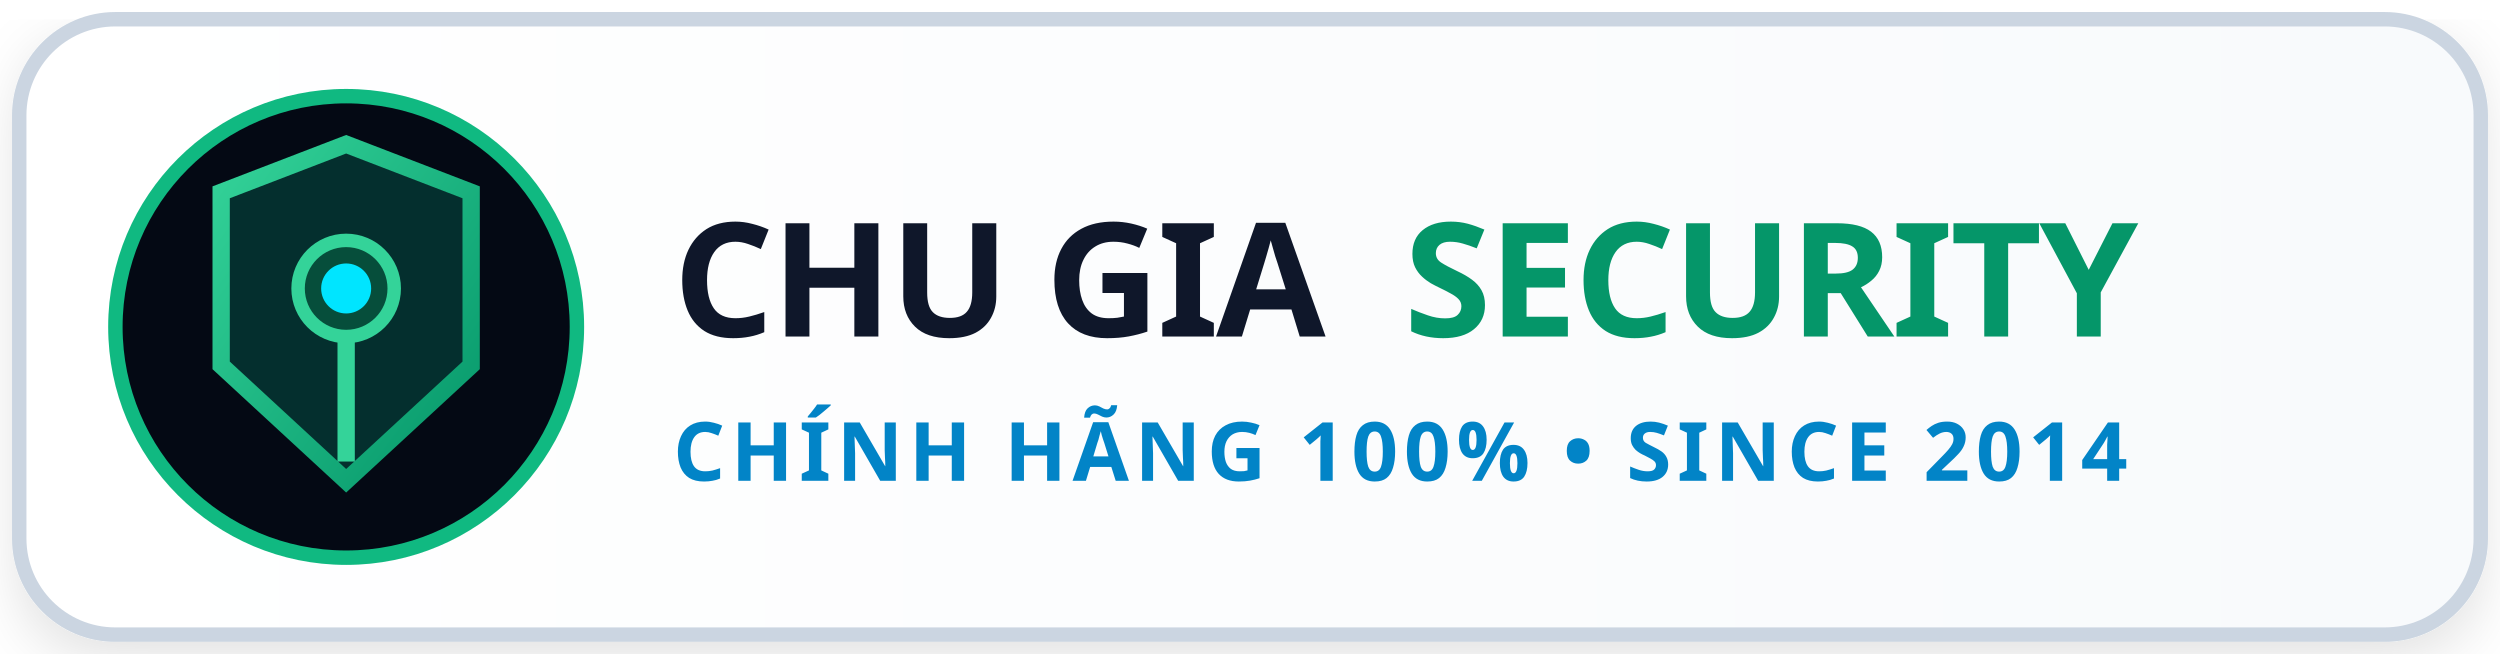
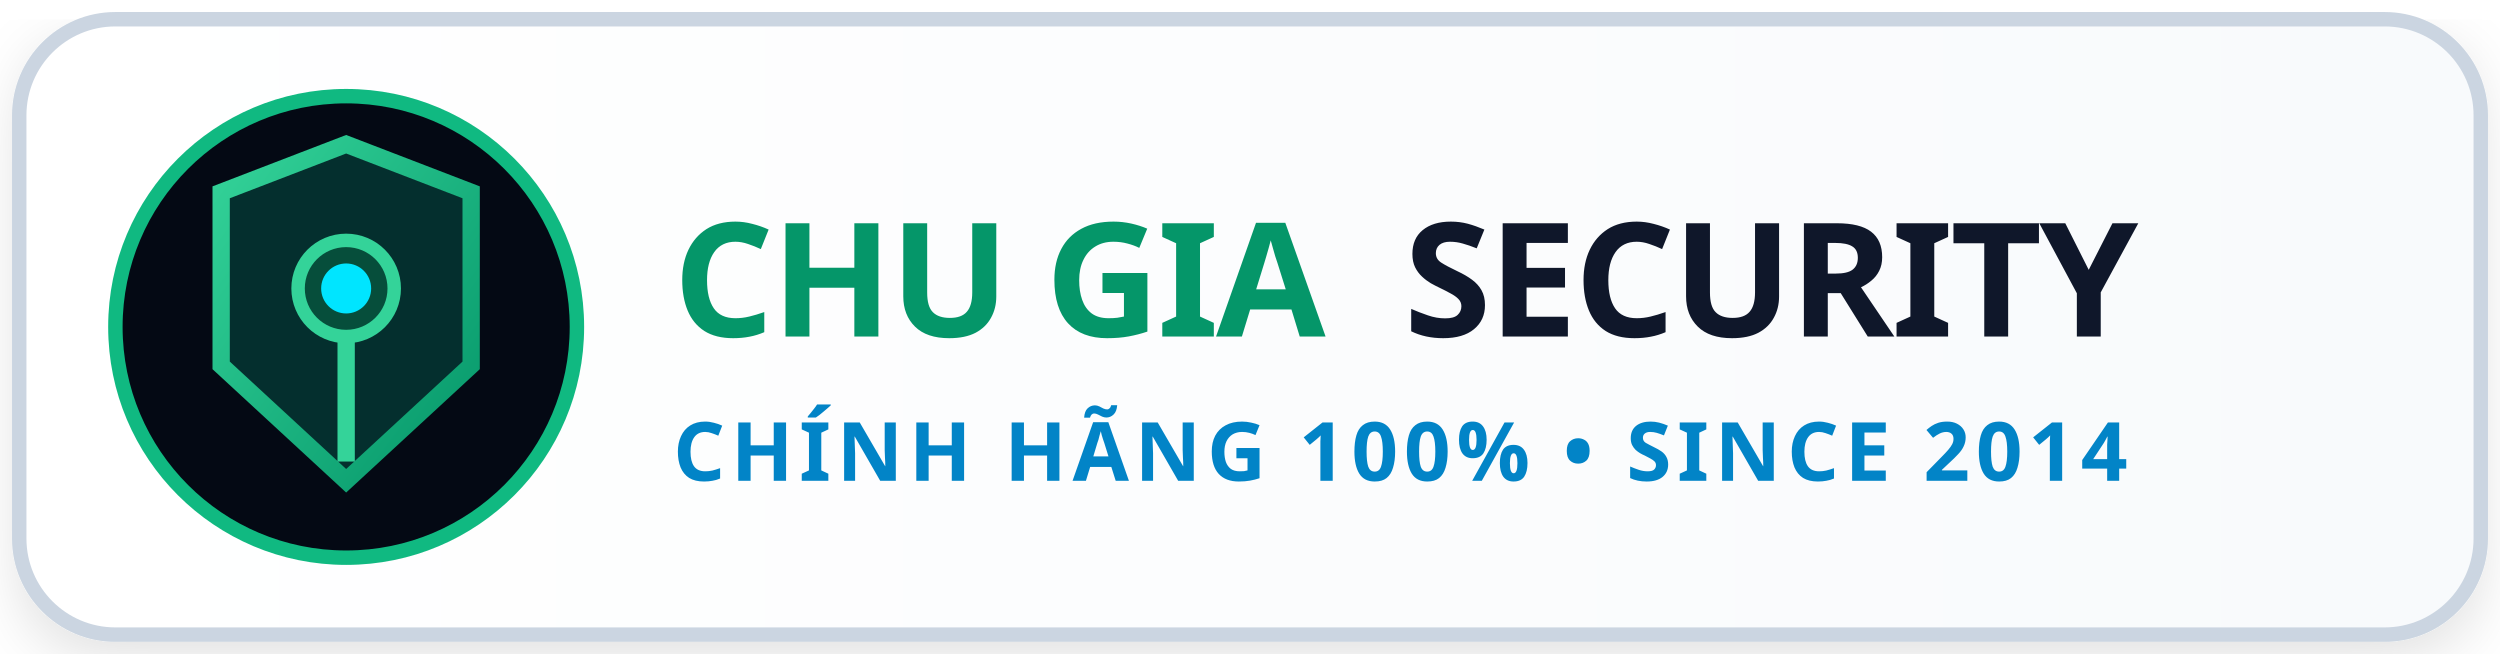
<svg xmlns="http://www.w3.org/2000/svg" viewBox="0 0 260 68" width="260" height="68">
  <defs>
    <linearGradient id="bgPill" x1="0%" y1="0%" x2="100%" y2="0%">
      <stop offset="0%" stop-color="#FFFFFF" />
      <stop offset="100%" stop-color="#F8FAFC" />
    </linearGradient>
    <linearGradient id="emGradW" x1="0%" y1="0%" x2="100%" y2="100%">
      <stop offset="0%" stop-color="#34D399" />
      <stop offset="100%" stop-color="#059669" />
    </linearGradient>
    <filter id="pillShadow" x="-10%" y="-10%" width="120%" height="130%">
      <feDropShadow dx="0" dy="2" stdDeviation="3" flood-color="#000000" flood-opacity="0.12" />
    </filter>
  </defs>
  <rect x="2" y="2" width="256" height="64" rx="10" fill="url(#bgPill)" stroke="#CBD5E1" stroke-width="1.5" filter="url(#pillShadow)" />
  <g transform="translate(10, 8)">
    <circle cx="26" cy="26" r="24" fill="#040914" stroke="#10B981" stroke-width="1.5" />
    <path d="M26 7 L39 12 L39 30 L26 42 L13 30 L13 12 Z" fill="#042F2E" stroke="url(#emGradW)" stroke-width="1.8" />
    <line x1="26" y1="40" x2="26" y2="23" stroke="#34D399" stroke-width="1.8" />
    <circle cx="26" cy="22" r="5" fill="#064E3B" stroke="#34D399" stroke-width="1.4" />
    <circle cx="26" cy="22" r="2.6" fill="#00E5FF" />
  </g>
  <g transform="translate(70, 16)">
-     <text x="0" y="19" font-family="'Plus Jakarta Sans', sans-serif" font-size="16.5" font-weight="900" fill="#0F172A" letter-spacing="-0.3">
+     <text x="0" y="19" font-family="'Plus Jakarta Sans', sans-serif" font-size="16.5" font-weight="900" fill="#059669" letter-spacing="-0.3">
      CHU GIA
    </text>
-     <text x="76" y="19" font-family="'Plus Jakarta Sans', sans-serif" font-size="16.5" font-weight="900" fill="#059669" letter-spacing="-0.3">
+     <text x="76" y="19" font-family="'Plus Jakarta Sans', sans-serif" font-size="16.5" font-weight="900" fill="#0F172A" letter-spacing="-0.3">
      SECURITY
    </text>
    <text x="0" y="34" font-family="'Plus Jakarta Sans', sans-serif" font-size="8.5" font-weight="800" fill="#0284C7" letter-spacing="0.6">
      CHÍNH HÃNG 100% • SINCE 2014
    </text>
  </g>
</svg>
